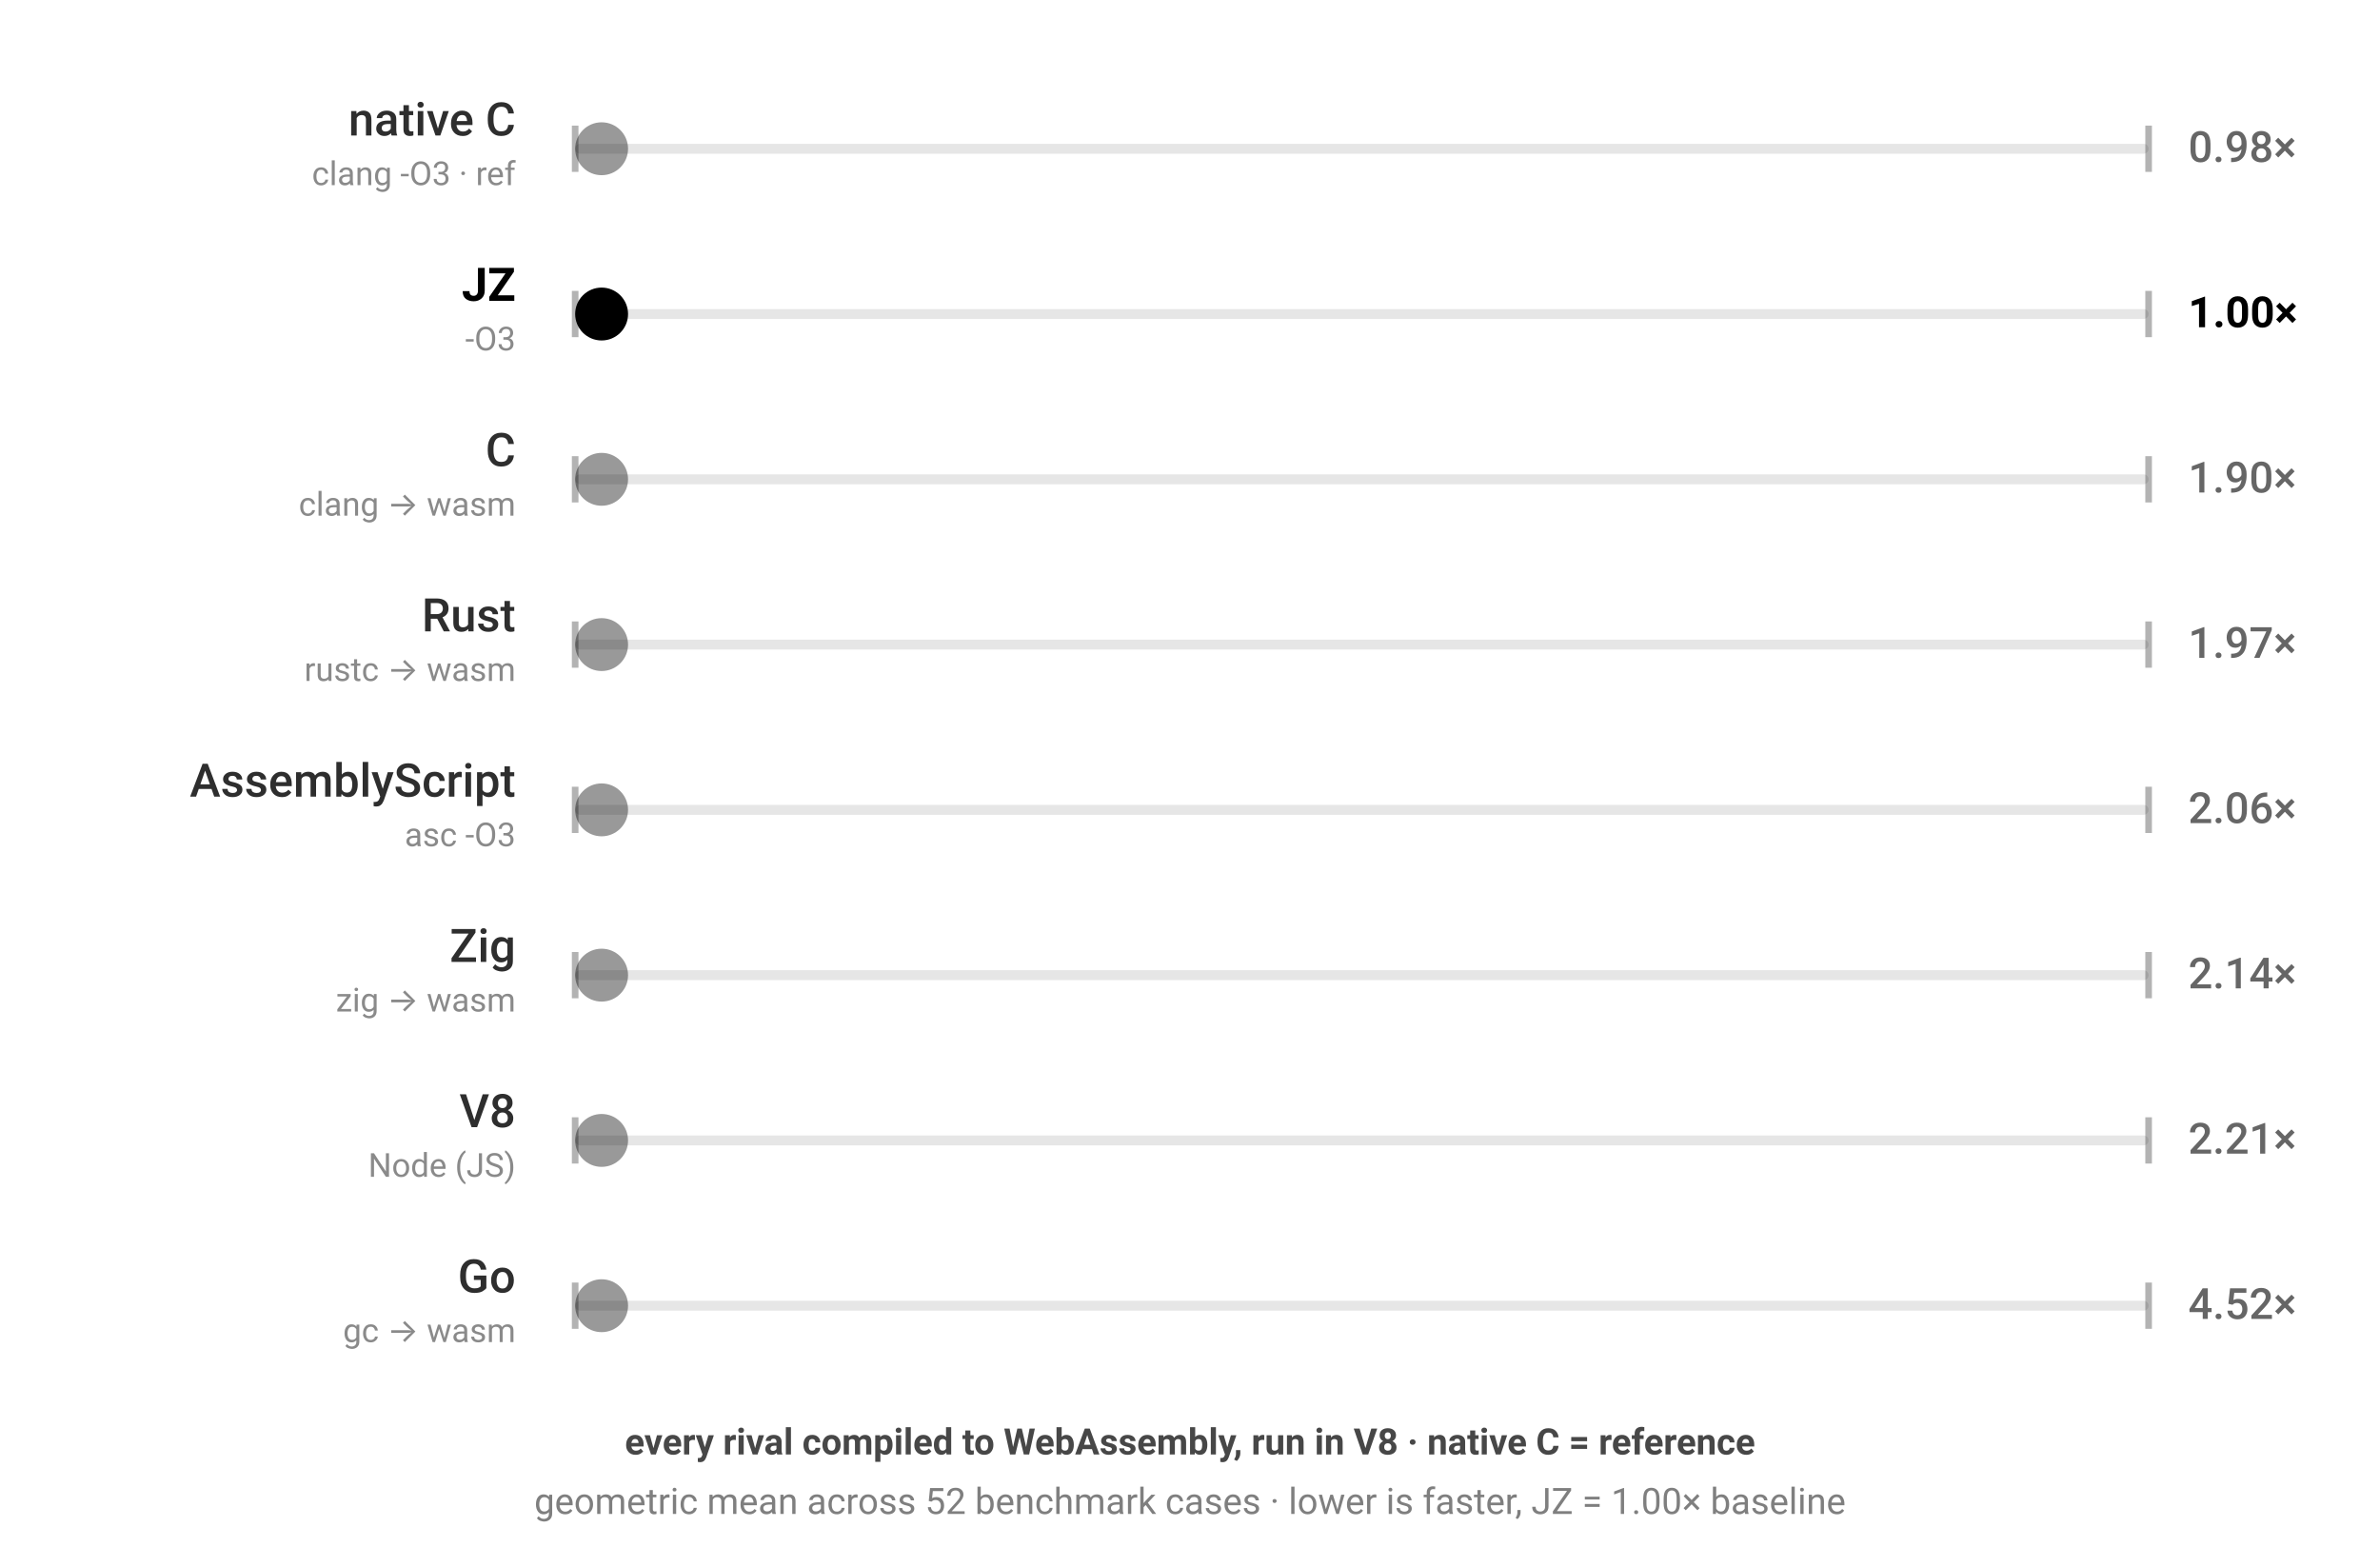
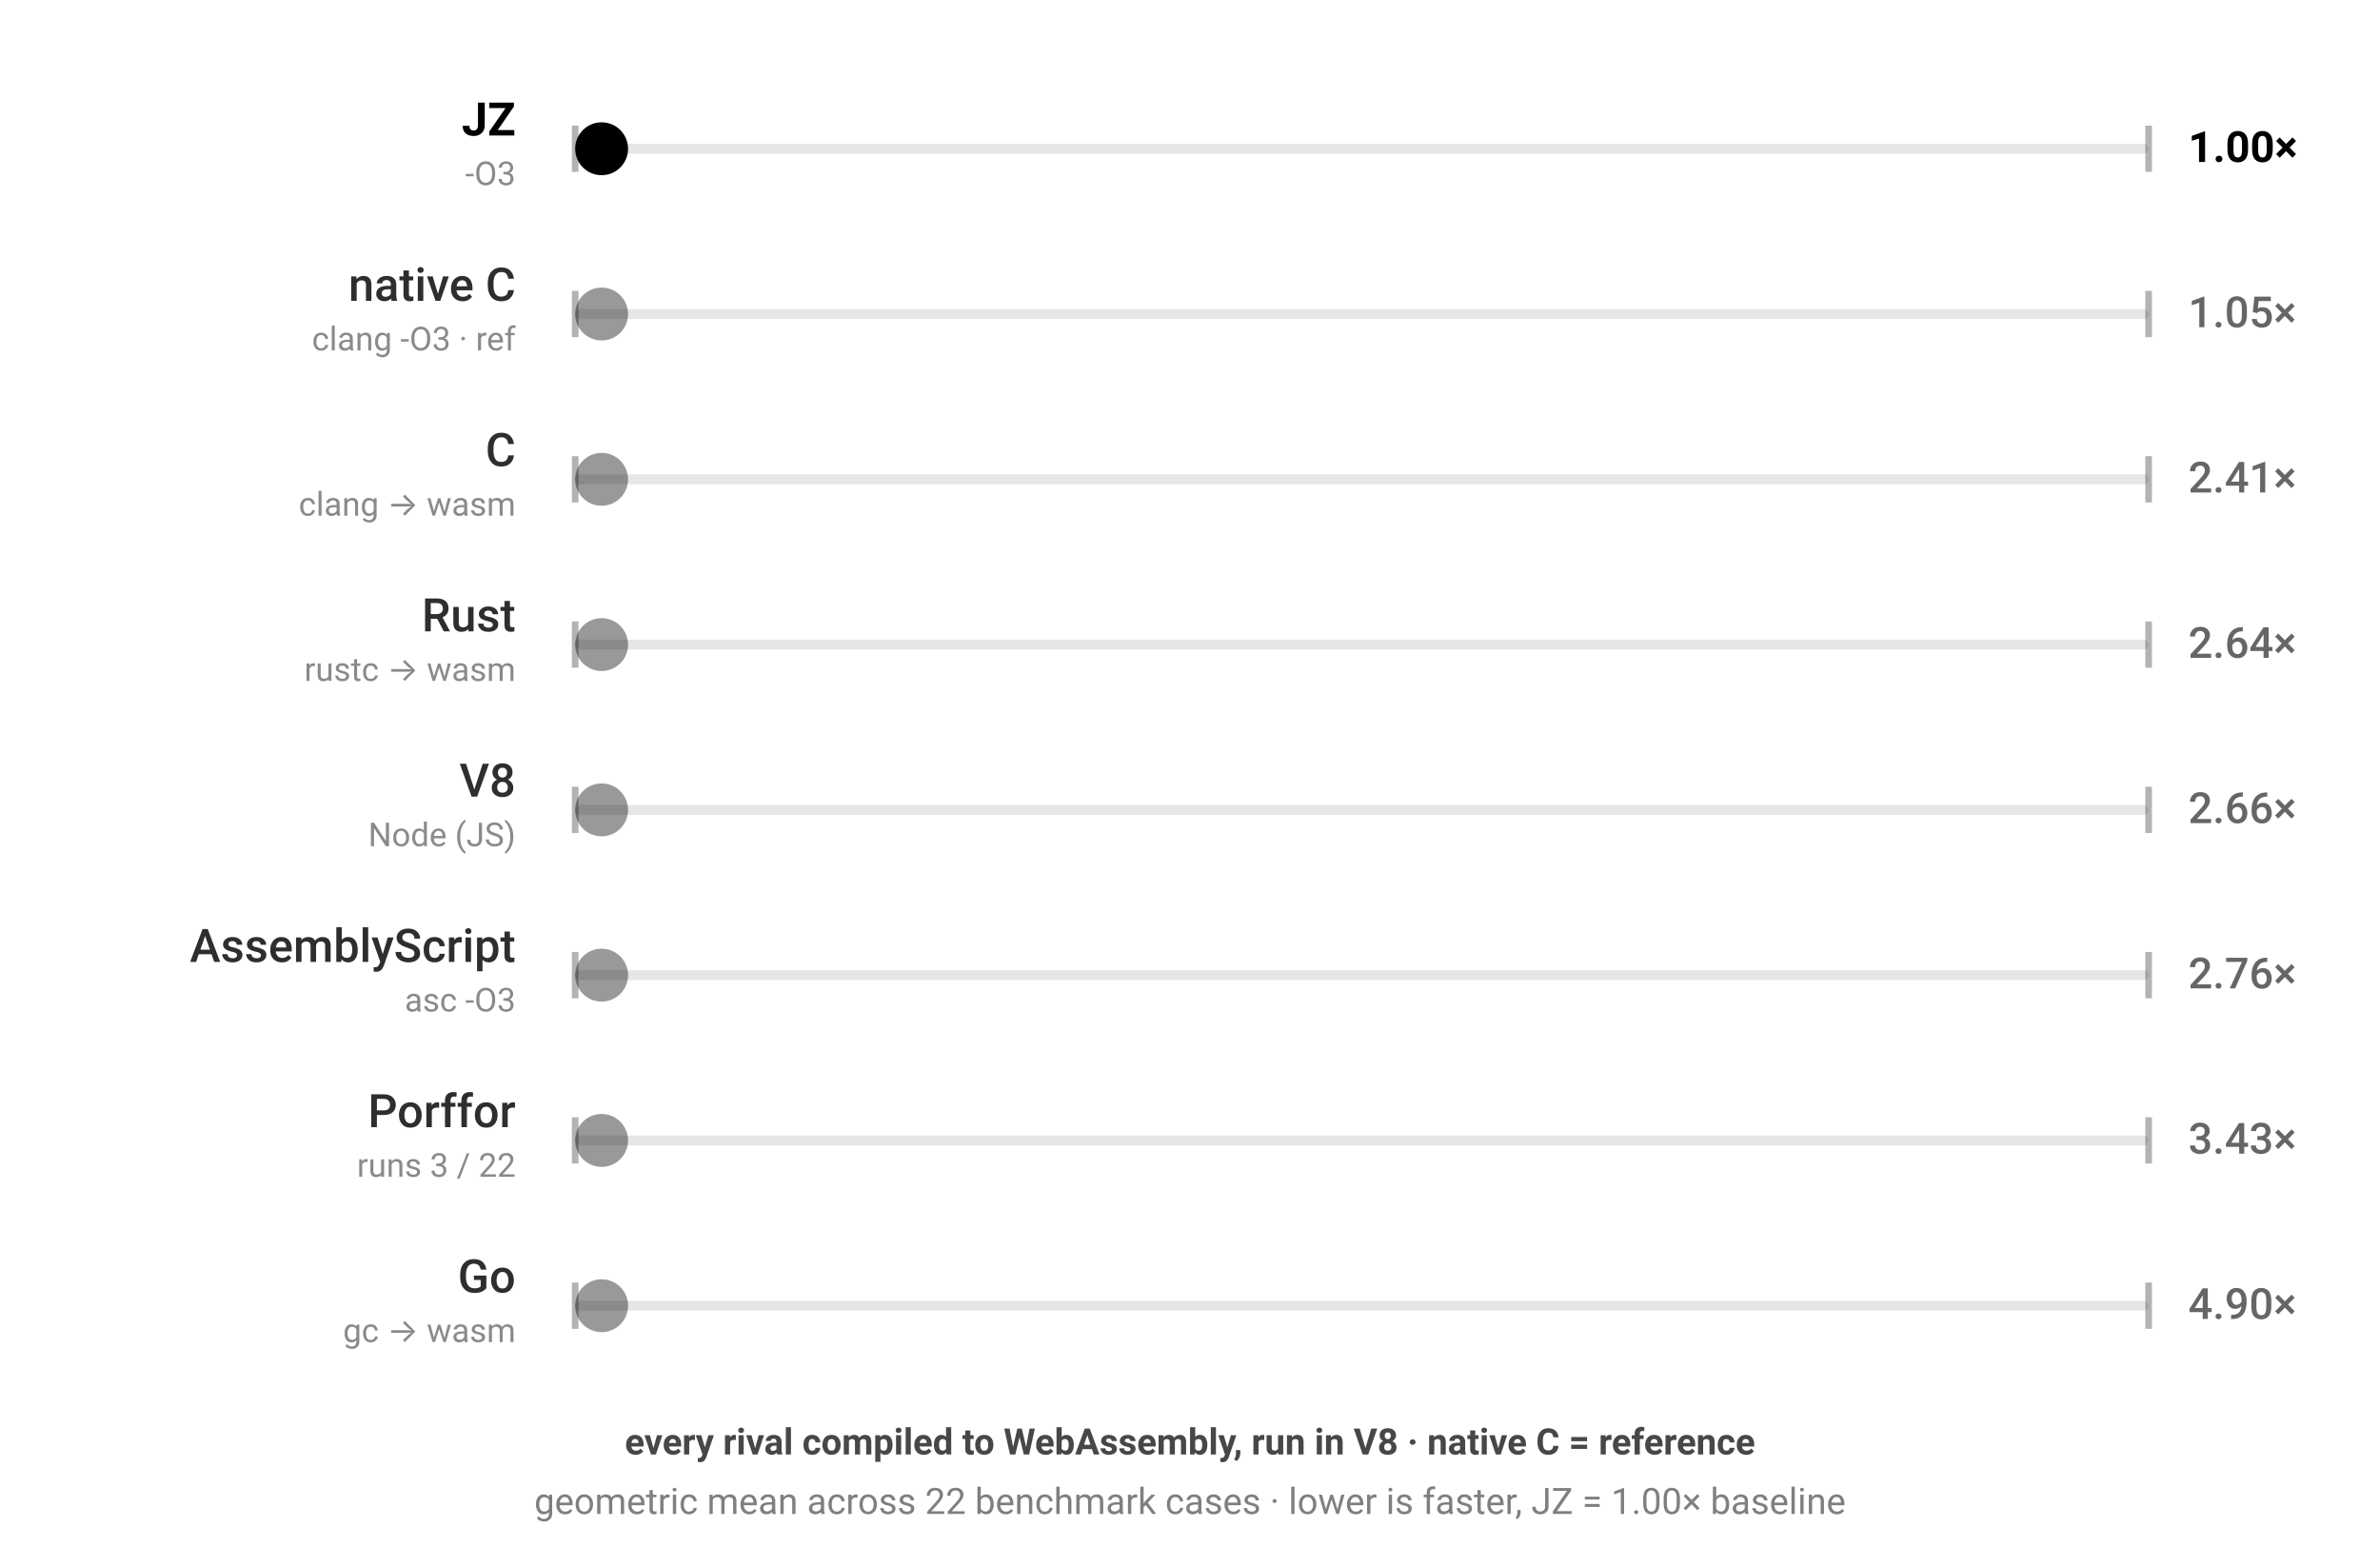
- <svg xmlns="http://www.w3.org/2000/svg" viewBox="0 0 720 474" width="720" height="474" style="color-scheme:light dark" role="img" aria-label="JZ benchmark — every rival compiled to WebAssembly, run in V8 · native C = reference; geometric mean across 52 benchmark cases · lower is faster, JZ = 1.00× baseline; each ball's speed is proportional to that engine's geometric-mean runtime across the corpus">
+ <svg xmlns="http://www.w3.org/2000/svg" viewBox="0 0 720 474" width="720" height="474" style="color-scheme:light dark" role="img" aria-label="JZ benchmark — every rival compiled to WebAssembly, run in V8 · native C = reference; geometric mean across 22 benchmark cases · lower is faster, JZ = 1.00× baseline; each ball's speed is proportional to that engine's geometric-mean runtime across the corpus">
  <g font-family="-apple-system,BlinkMacSystemFont,'Segoe UI',Roboto,sans-serif">
    <rect x="174" y="43.5" width="476" height="3" rx="1.5" fill="currentColor" fill-opacity="0.1" />
    <line x1="174" y1="38" x2="174" y2="52" stroke="currentColor" stroke-opacity="0.3" stroke-width="2" />
    <line x1="650" y1="38" x2="650" y2="52" stroke="currentColor" stroke-opacity="0.3" stroke-width="2" />
-     <text x="156" y="41" text-anchor="end" font-size="14" font-weight="500" fill="currentColor" fill-opacity="0.82">native C</text>
-     <text x="156" y="56" text-anchor="end" font-size="10" fill="currentColor" fill-opacity="0.46">clang -O3 · ref</text>
-     <text x="662" y="49" font-size="13" font-weight="500" fill="currentColor" fill-opacity="0.6">0.98×</text>
-     <circle cx="182.0" cy="45" r="8" fill="currentColor" fill-opacity="0.4">
-       <animate attributeName="cx" dur="1.562s" repeatCount="indefinite" calcMode="linear" keyTimes="0;0.5;1" values="182.0;642.0;182.0" begin="-0.00s" />
+     <text x="156" y="41" text-anchor="end" font-size="14" font-weight="700" fill="currentColor" fill-opacity="1">JZ</text>
+     <text x="156" y="56" text-anchor="end" font-size="10" fill="currentColor" fill-opacity="0.46">-O3</text>
+     <text x="662" y="49" font-size="13" font-weight="700" fill="currentColor" fill-opacity="1">1.00×</text>
+     <circle cx="182.0" cy="45" r="8" fill="currentColor" fill-opacity="1">
+       <animate attributeName="cx" dur="1.6s" repeatCount="indefinite" calcMode="linear" keyTimes="0;0.5;1" values="182.0;642.0;182.0" begin="-0.00s" />
    </circle>
  </g>
  <g font-family="-apple-system,BlinkMacSystemFont,'Segoe UI',Roboto,sans-serif">
    <rect x="174" y="93.5" width="476" height="3" rx="1.5" fill="currentColor" fill-opacity="0.1" />
    <line x1="174" y1="88" x2="174" y2="102" stroke="currentColor" stroke-opacity="0.3" stroke-width="2" />
    <line x1="650" y1="88" x2="650" y2="102" stroke="currentColor" stroke-opacity="0.3" stroke-width="2" />
-     <text x="156" y="91" text-anchor="end" font-size="14" font-weight="700" fill="currentColor" fill-opacity="1">JZ</text>
-     <text x="156" y="106" text-anchor="end" font-size="10" fill="currentColor" fill-opacity="0.46">-O3</text>
-     <text x="662" y="99" font-size="13" font-weight="700" fill="currentColor" fill-opacity="1">1.00×</text>
-     <circle cx="182.0" cy="95" r="8" fill="currentColor" fill-opacity="1">
-       <animate attributeName="cx" dur="1.6s" repeatCount="indefinite" calcMode="linear" keyTimes="0;0.5;1" values="182.0;642.0;182.0" begin="-0.41s" />
+     <text x="156" y="91" text-anchor="end" font-size="14" font-weight="500" fill="currentColor" fill-opacity="0.82">native C</text>
+     <text x="156" y="106" text-anchor="end" font-size="10" fill="currentColor" fill-opacity="0.46">clang -O3 · ref</text>
+     <text x="662" y="99" font-size="13" font-weight="500" fill="currentColor" fill-opacity="0.6">1.05×</text>
+     <circle cx="182.0" cy="95" r="8" fill="currentColor" fill-opacity="0.4">
+       <animate attributeName="cx" dur="1.68s" repeatCount="indefinite" calcMode="linear" keyTimes="0;0.5;1" values="182.0;642.0;182.0" begin="-0.41s" />
    </circle>
  </g>
  <g font-family="-apple-system,BlinkMacSystemFont,'Segoe UI',Roboto,sans-serif">
    <rect x="174" y="143.5" width="476" height="3" rx="1.5" fill="currentColor" fill-opacity="0.1" />
    <line x1="174" y1="138" x2="174" y2="152" stroke="currentColor" stroke-opacity="0.3" stroke-width="2" />
    <line x1="650" y1="138" x2="650" y2="152" stroke="currentColor" stroke-opacity="0.3" stroke-width="2" />
    <text x="156" y="141" text-anchor="end" font-size="14" font-weight="500" fill="currentColor" fill-opacity="0.82">C</text>
    <text x="156" y="156" text-anchor="end" font-size="10" fill="currentColor" fill-opacity="0.46">clang → wasm</text>
-     <text x="662" y="149" font-size="13" font-weight="500" fill="currentColor" fill-opacity="0.6">1.90×</text>
+     <text x="662" y="149" font-size="13" font-weight="500" fill="currentColor" fill-opacity="0.6">2.41×</text>
    <circle cx="182.0" cy="145" r="8" fill="currentColor" fill-opacity="0.4">
-       <animate attributeName="cx" dur="3.045s" repeatCount="indefinite" calcMode="linear" keyTimes="0;0.5;1" values="182.0;642.0;182.0" begin="-0.82s" />
+       <animate attributeName="cx" dur="3.856s" repeatCount="indefinite" calcMode="linear" keyTimes="0;0.5;1" values="182.0;642.0;182.0" begin="-0.82s" />
    </circle>
  </g>
  <g font-family="-apple-system,BlinkMacSystemFont,'Segoe UI',Roboto,sans-serif">
    <rect x="174" y="193.5" width="476" height="3" rx="1.5" fill="currentColor" fill-opacity="0.1" />
    <line x1="174" y1="188" x2="174" y2="202" stroke="currentColor" stroke-opacity="0.3" stroke-width="2" />
    <line x1="650" y1="188" x2="650" y2="202" stroke="currentColor" stroke-opacity="0.3" stroke-width="2" />
    <text x="156" y="191" text-anchor="end" font-size="14" font-weight="500" fill="currentColor" fill-opacity="0.82">Rust</text>
    <text x="156" y="206" text-anchor="end" font-size="10" fill="currentColor" fill-opacity="0.46">rustc → wasm</text>
-     <text x="662" y="199" font-size="13" font-weight="500" fill="currentColor" fill-opacity="0.6">1.97×</text>
+     <text x="662" y="199" font-size="13" font-weight="500" fill="currentColor" fill-opacity="0.6">2.64×</text>
    <circle cx="182.0" cy="195" r="8" fill="currentColor" fill-opacity="0.4">
-       <animate attributeName="cx" dur="3.157s" repeatCount="indefinite" calcMode="linear" keyTimes="0;0.5;1" values="182.0;642.0;182.0" begin="-1.23s" />
+       <animate attributeName="cx" dur="4.224s" repeatCount="indefinite" calcMode="linear" keyTimes="0;0.5;1" values="182.0;642.0;182.0" begin="-1.23s" />
    </circle>
  </g>
  <g font-family="-apple-system,BlinkMacSystemFont,'Segoe UI',Roboto,sans-serif">
    <rect x="174" y="243.5" width="476" height="3" rx="1.5" fill="currentColor" fill-opacity="0.1" />
    <line x1="174" y1="238" x2="174" y2="252" stroke="currentColor" stroke-opacity="0.3" stroke-width="2" />
    <line x1="650" y1="238" x2="650" y2="252" stroke="currentColor" stroke-opacity="0.3" stroke-width="2" />
-     <text x="156" y="241" text-anchor="end" font-size="14" font-weight="500" fill="currentColor" fill-opacity="0.82">AssemblyScript</text>
-     <text x="156" y="256" text-anchor="end" font-size="10" fill="currentColor" fill-opacity="0.46">asc -O3</text>
-     <text x="662" y="249" font-size="13" font-weight="500" fill="currentColor" fill-opacity="0.6">2.06×</text>
+     <text x="156" y="241" text-anchor="end" font-size="14" font-weight="500" fill="currentColor" fill-opacity="0.82">V8</text>
+     <text x="156" y="256" text-anchor="end" font-size="10" fill="currentColor" fill-opacity="0.46">Node (JS)</text>
+     <text x="662" y="249" font-size="13" font-weight="500" fill="currentColor" fill-opacity="0.6">2.66×</text>
    <circle cx="182.0" cy="245" r="8" fill="currentColor" fill-opacity="0.4">
-       <animate attributeName="cx" dur="3.294s" repeatCount="indefinite" calcMode="linear" keyTimes="0;0.5;1" values="182.0;642.0;182.0" begin="-1.64s" />
+       <animate attributeName="cx" dur="4.256s" repeatCount="indefinite" calcMode="linear" keyTimes="0;0.5;1" values="182.0;642.0;182.0" begin="-1.64s" />
    </circle>
  </g>
  <g font-family="-apple-system,BlinkMacSystemFont,'Segoe UI',Roboto,sans-serif">
    <rect x="174" y="293.5" width="476" height="3" rx="1.5" fill="currentColor" fill-opacity="0.1" />
    <line x1="174" y1="288" x2="174" y2="302" stroke="currentColor" stroke-opacity="0.3" stroke-width="2" />
    <line x1="650" y1="288" x2="650" y2="302" stroke="currentColor" stroke-opacity="0.3" stroke-width="2" />
-     <text x="156" y="291" text-anchor="end" font-size="14" font-weight="500" fill="currentColor" fill-opacity="0.82">Zig</text>
-     <text x="156" y="306" text-anchor="end" font-size="10" fill="currentColor" fill-opacity="0.46">zig → wasm</text>
-     <text x="662" y="299" font-size="13" font-weight="500" fill="currentColor" fill-opacity="0.6">2.14×</text>
+     <text x="156" y="291" text-anchor="end" font-size="14" font-weight="500" fill="currentColor" fill-opacity="0.82">AssemblyScript</text>
+     <text x="156" y="306" text-anchor="end" font-size="10" fill="currentColor" fill-opacity="0.46">asc -O3</text>
+     <text x="662" y="299" font-size="13" font-weight="500" fill="currentColor" fill-opacity="0.6">2.76×</text>
    <circle cx="182.0" cy="295" r="8" fill="currentColor" fill-opacity="0.4">
-       <animate attributeName="cx" dur="3.431s" repeatCount="indefinite" calcMode="linear" keyTimes="0;0.5;1" values="182.0;642.0;182.0" begin="-2.05s" />
+       <animate attributeName="cx" dur="4.416s" repeatCount="indefinite" calcMode="linear" keyTimes="0;0.5;1" values="182.0;642.0;182.0" begin="-2.05s" />
    </circle>
  </g>
  <g font-family="-apple-system,BlinkMacSystemFont,'Segoe UI',Roboto,sans-serif">
    <rect x="174" y="343.5" width="476" height="3" rx="1.5" fill="currentColor" fill-opacity="0.1" />
    <line x1="174" y1="338" x2="174" y2="352" stroke="currentColor" stroke-opacity="0.3" stroke-width="2" />
    <line x1="650" y1="338" x2="650" y2="352" stroke="currentColor" stroke-opacity="0.3" stroke-width="2" />
-     <text x="156" y="341" text-anchor="end" font-size="14" font-weight="500" fill="currentColor" fill-opacity="0.82">V8</text>
-     <text x="156" y="356" text-anchor="end" font-size="10" fill="currentColor" fill-opacity="0.46">Node (JS)</text>
-     <text x="662" y="349" font-size="13" font-weight="500" fill="currentColor" fill-opacity="0.6">2.21×</text>
+     <text x="156" y="341" text-anchor="end" font-size="14" font-weight="500" fill="currentColor" fill-opacity="0.82">Porffor</text>
+     <text x="156" y="356" text-anchor="end" font-size="10" fill="currentColor" fill-opacity="0.46">runs 3 / 22</text>
+     <text x="662" y="349" font-size="13" font-weight="500" fill="currentColor" fill-opacity="0.6">3.43×</text>
    <circle cx="182.0" cy="345" r="8" fill="currentColor" fill-opacity="0.4">
-       <animate attributeName="cx" dur="3.533s" repeatCount="indefinite" calcMode="linear" keyTimes="0;0.5;1" values="182.0;642.0;182.0" begin="-2.46s" />
+       <animate attributeName="cx" dur="5.488s" repeatCount="indefinite" calcMode="linear" keyTimes="0;0.5;1" values="182.0;642.0;182.0" begin="-2.46s" />
    </circle>
  </g>
  <g font-family="-apple-system,BlinkMacSystemFont,'Segoe UI',Roboto,sans-serif">
    <rect x="174" y="393.5" width="476" height="3" rx="1.5" fill="currentColor" fill-opacity="0.1" />
    <line x1="174" y1="388" x2="174" y2="402" stroke="currentColor" stroke-opacity="0.3" stroke-width="2" />
    <line x1="650" y1="388" x2="650" y2="402" stroke="currentColor" stroke-opacity="0.3" stroke-width="2" />
    <text x="156" y="391" text-anchor="end" font-size="14" font-weight="500" fill="currentColor" fill-opacity="0.82">Go</text>
    <text x="156" y="406" text-anchor="end" font-size="10" fill="currentColor" fill-opacity="0.46">gc → wasm</text>
-     <text x="662" y="399" font-size="13" font-weight="500" fill="currentColor" fill-opacity="0.6">4.52×</text>
+     <text x="662" y="399" font-size="13" font-weight="500" fill="currentColor" fill-opacity="0.6">4.90×</text>
    <circle cx="182.0" cy="395" r="8" fill="currentColor" fill-opacity="0.4">
-       <animate attributeName="cx" dur="7.233s" repeatCount="indefinite" calcMode="linear" keyTimes="0;0.5;1" values="182.0;642.0;182.0" begin="-2.87s" />
+       <animate attributeName="cx" dur="7.84s" repeatCount="indefinite" calcMode="linear" keyTimes="0;0.5;1" values="182.0;642.0;182.0" begin="-2.87s" />
    </circle>
  </g>
  <text x="360" y="440" text-anchor="middle" font-family="-apple-system,BlinkMacSystemFont,'Segoe UI',Roboto,sans-serif" font-size="11" font-weight="600" fill="currentColor" fill-opacity="0.72">every rival compiled to WebAssembly, run in V8 · native C = reference</text>
-   <text x="360" y="458" text-anchor="middle" font-family="-apple-system,BlinkMacSystemFont,'Segoe UI',Roboto,sans-serif" font-size="11" fill="currentColor" fill-opacity="0.5">geometric mean across 52 benchmark cases · lower is faster, JZ = 1.00× baseline</text>
+   <text x="360" y="458" text-anchor="middle" font-family="-apple-system,BlinkMacSystemFont,'Segoe UI',Roboto,sans-serif" font-size="11" fill="currentColor" fill-opacity="0.5">geometric mean across 22 benchmark cases · lower is faster, JZ = 1.00× baseline</text>
</svg>
